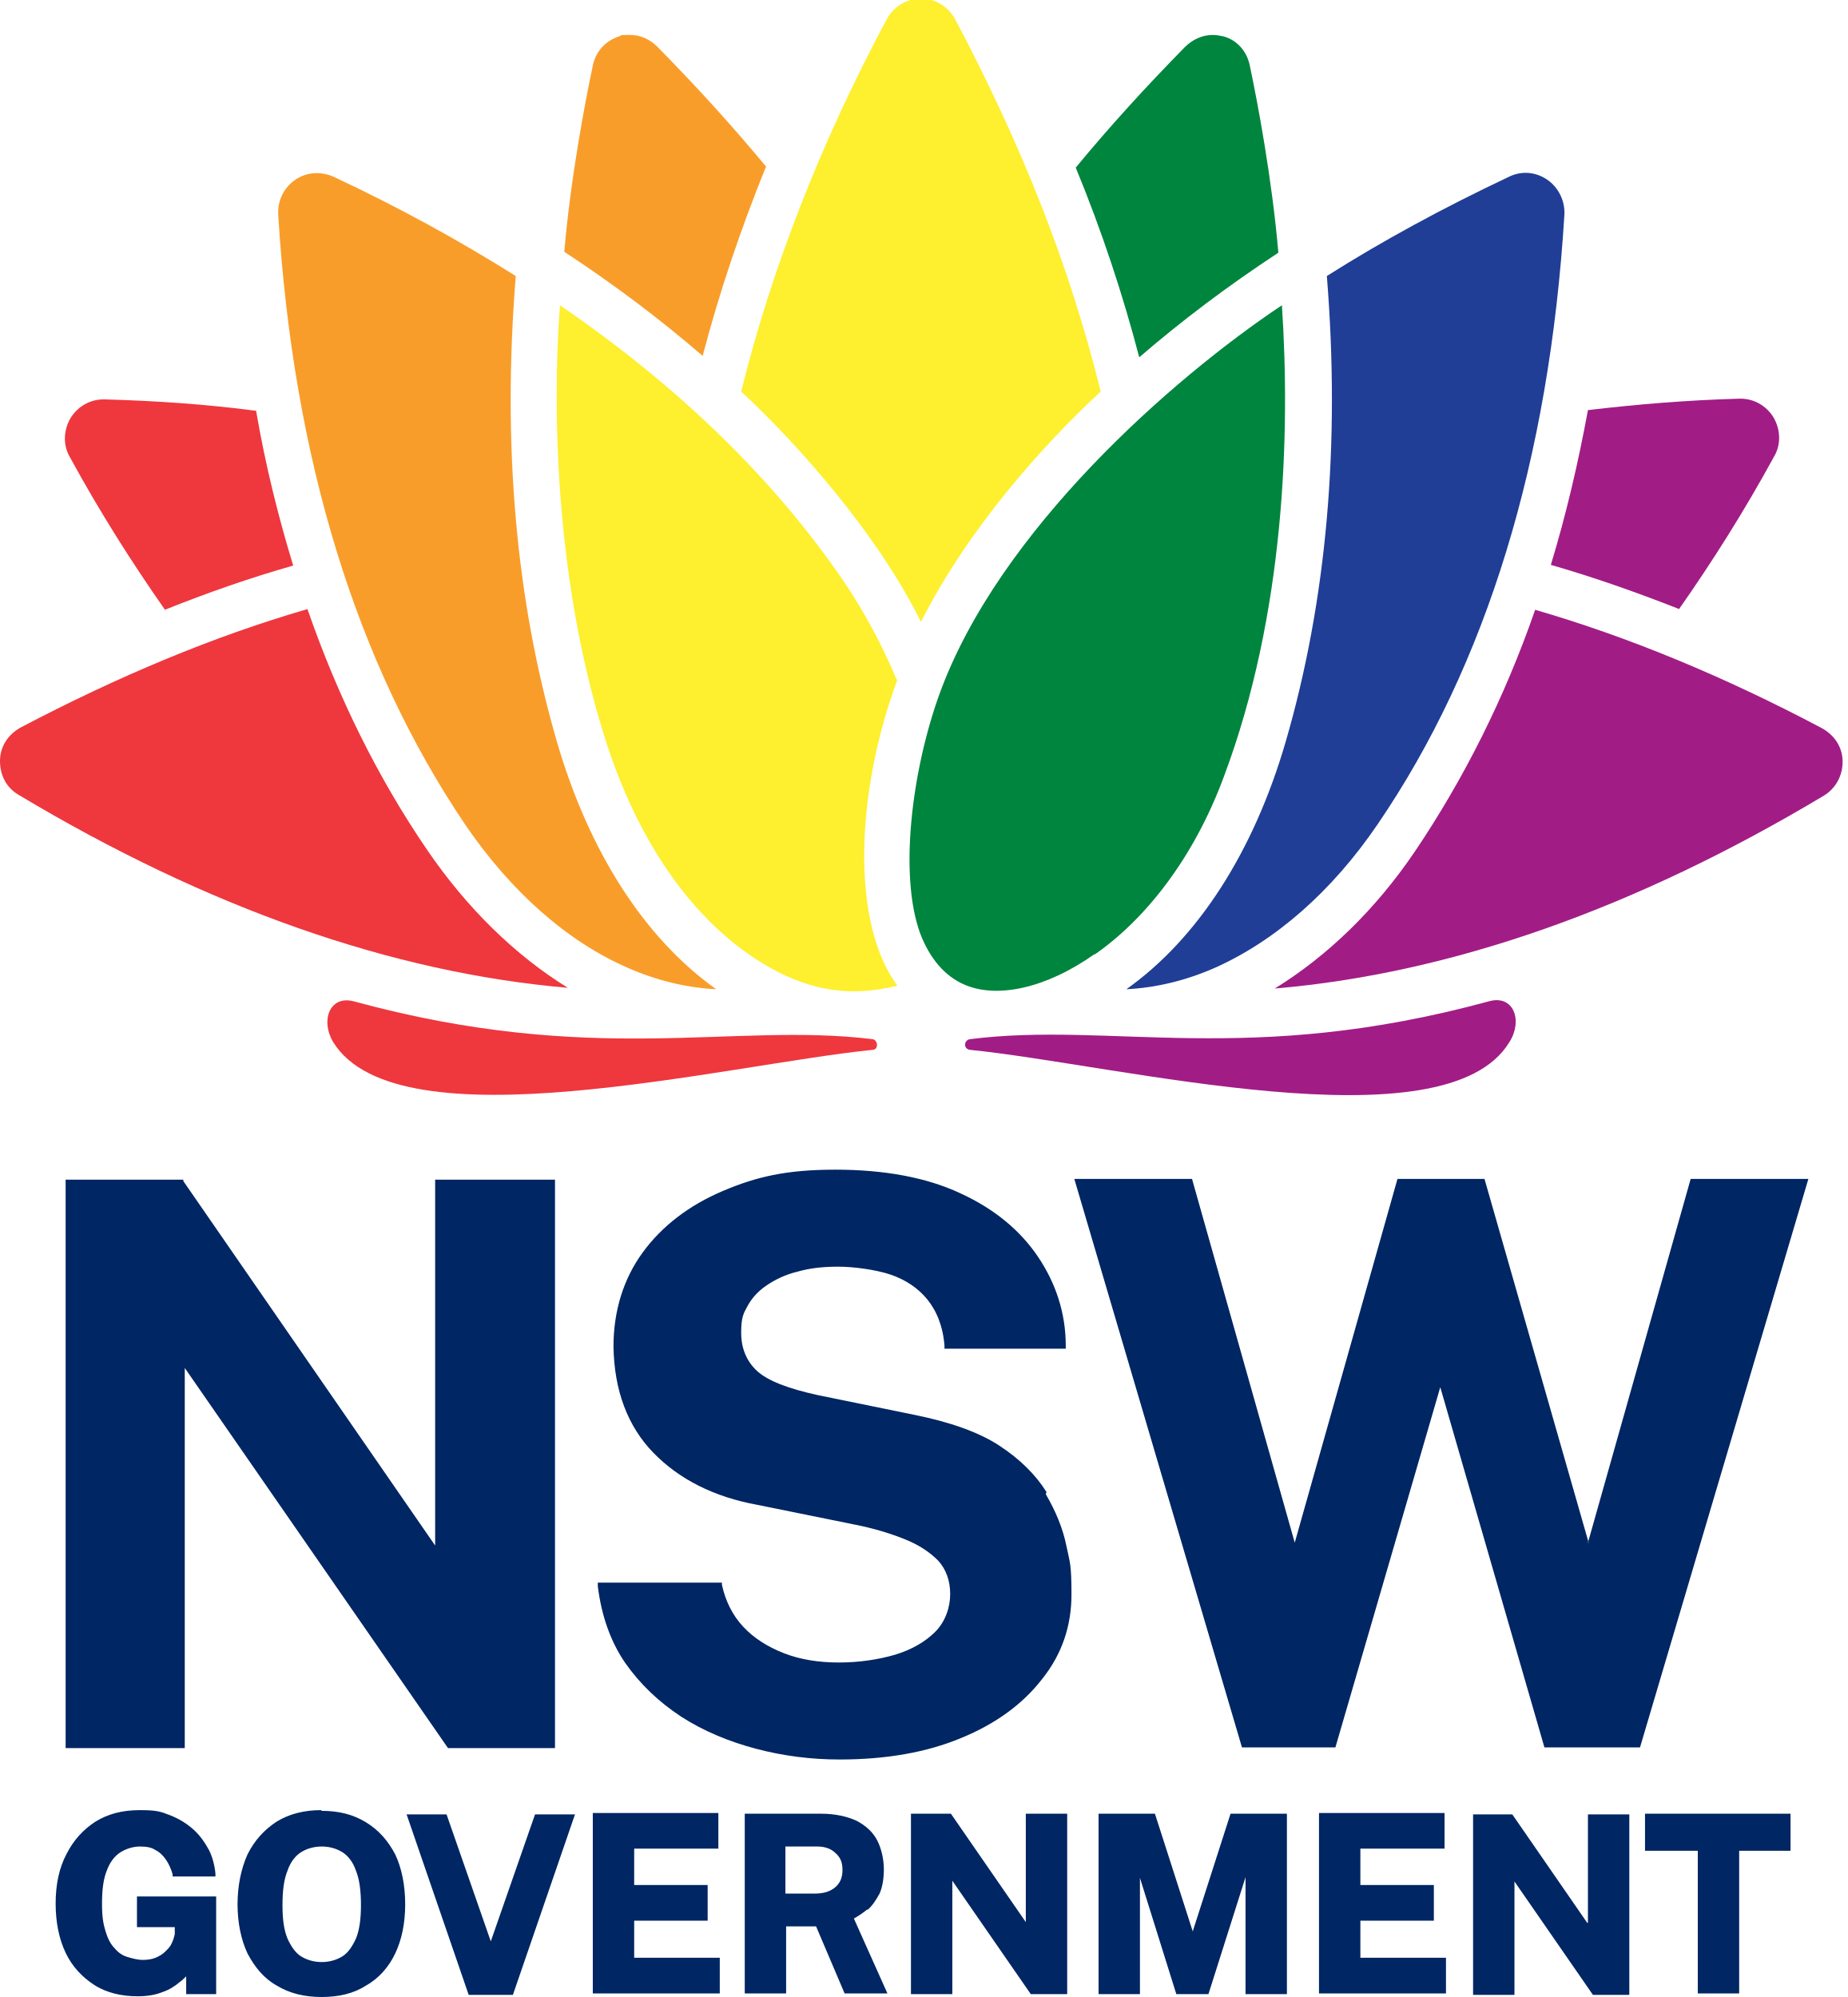
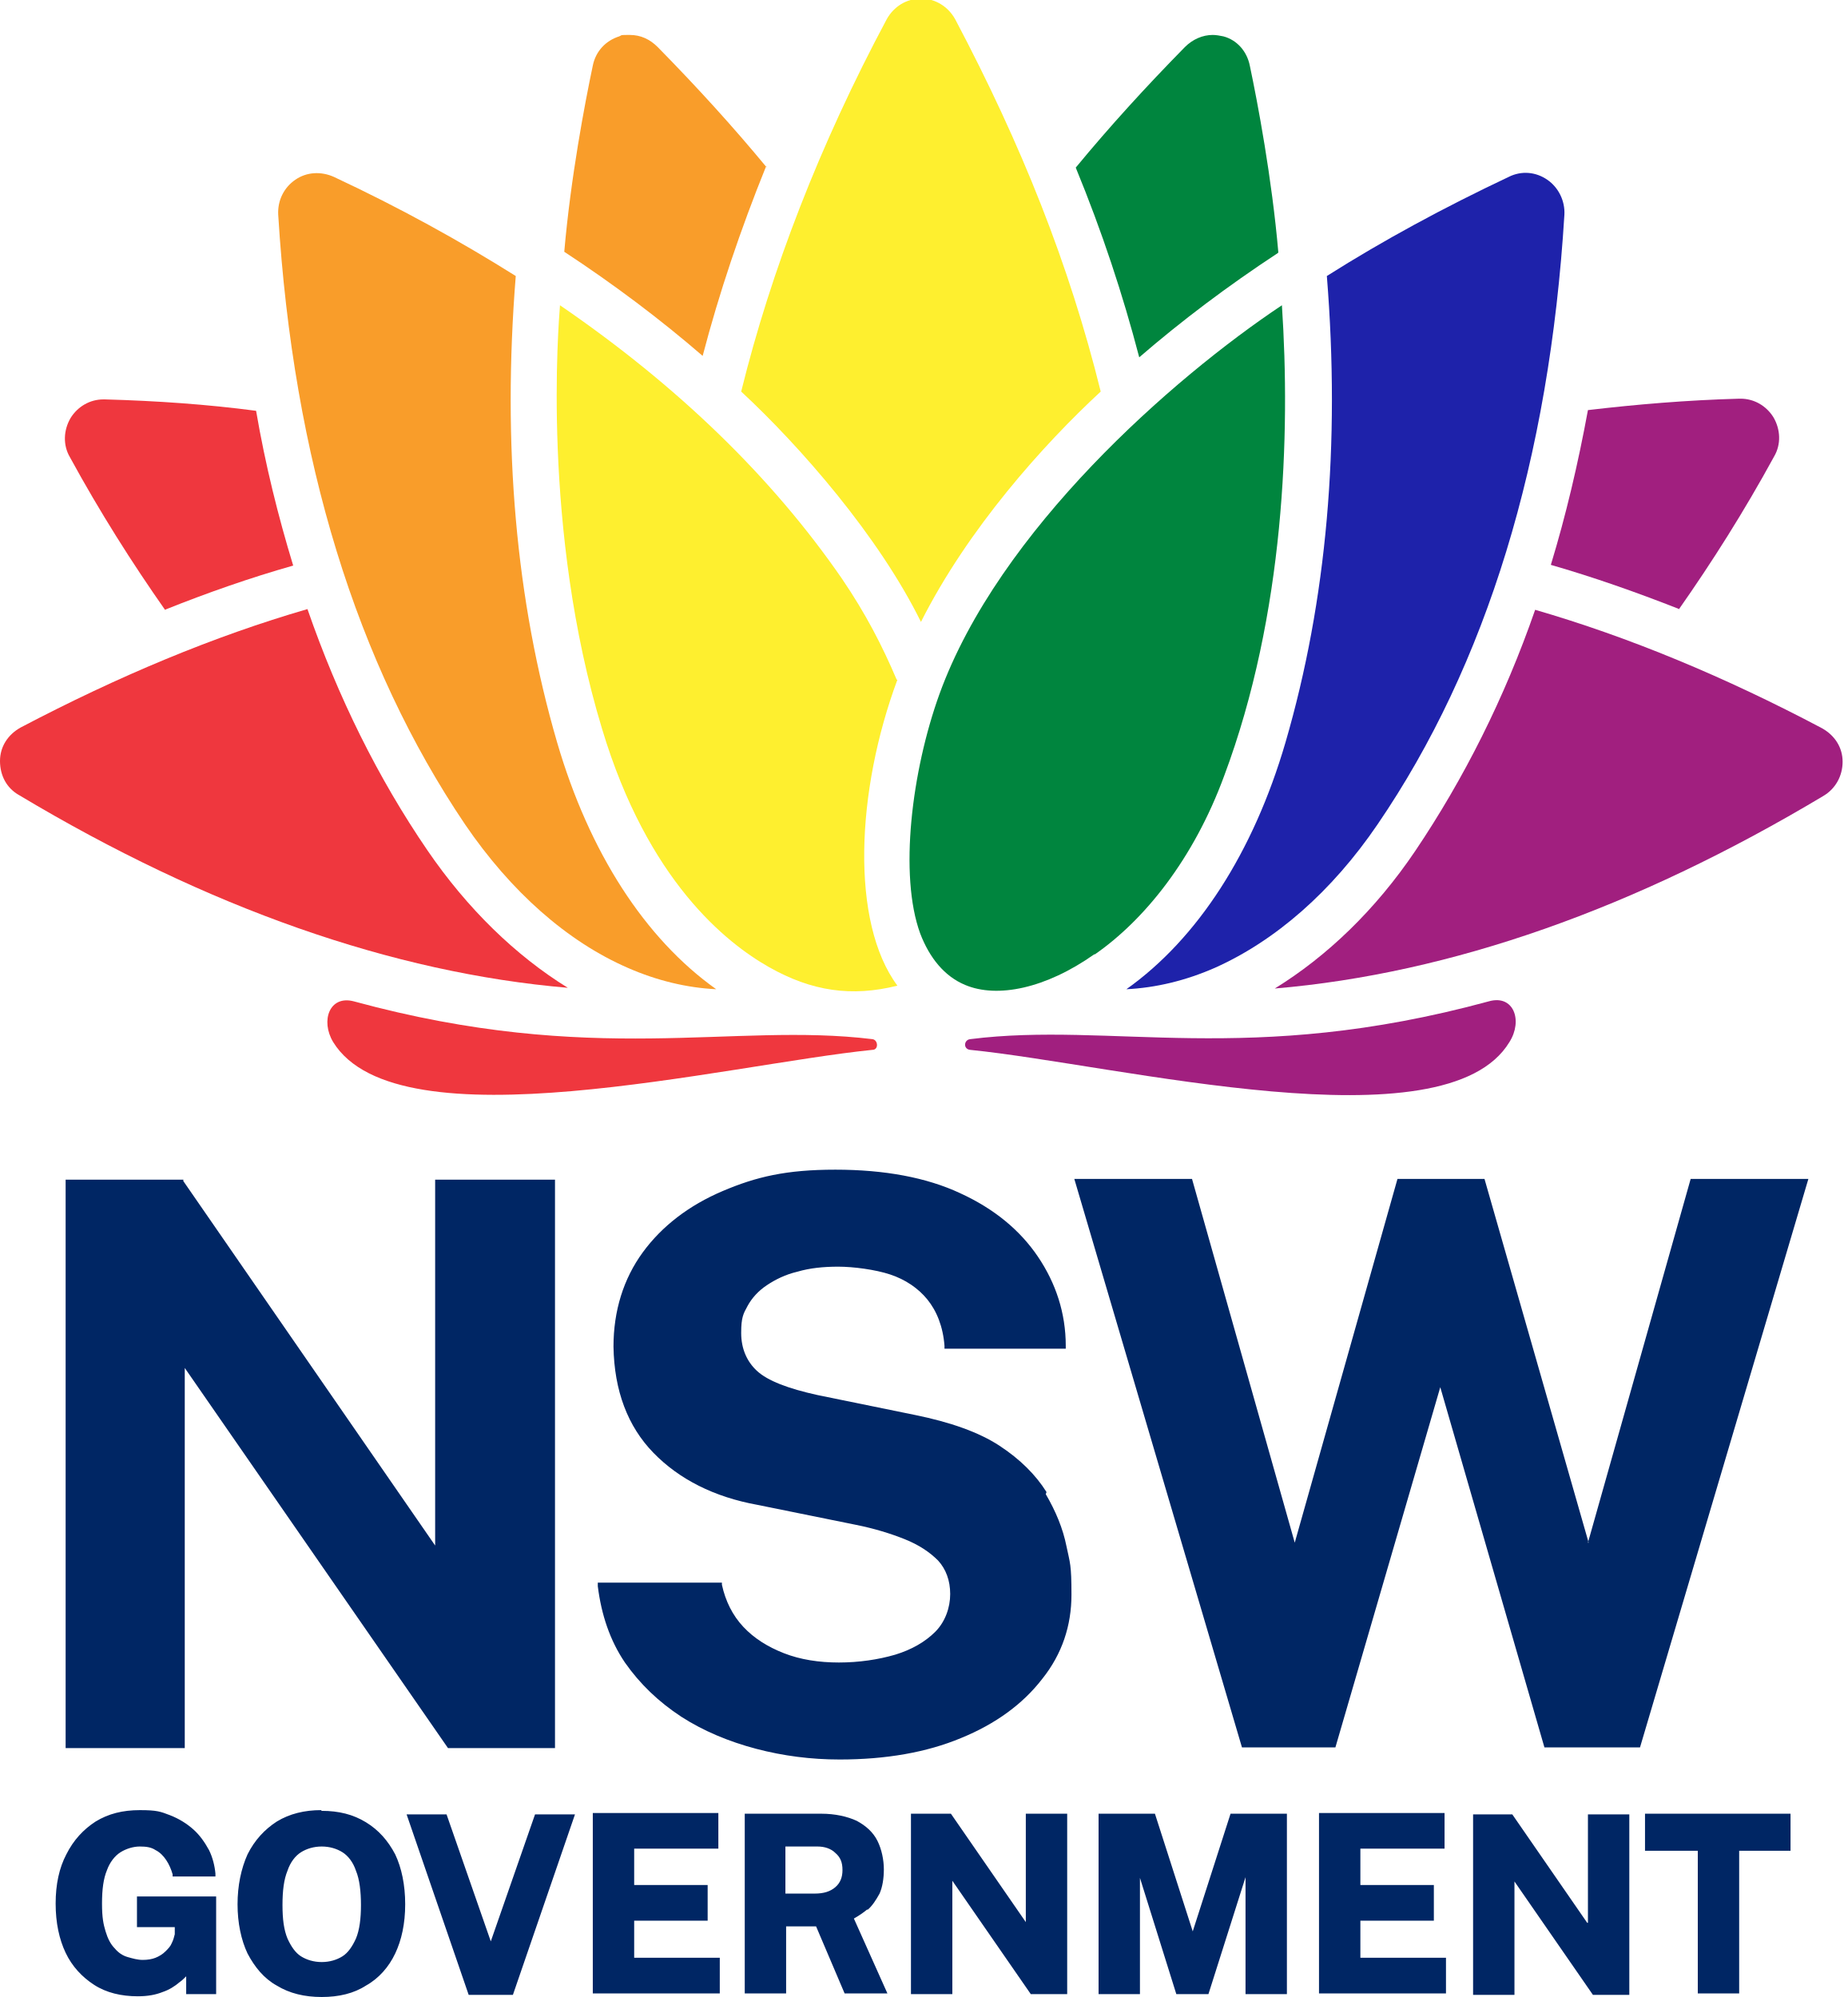
- <svg xmlns="http://www.w3.org/2000/svg" id="Layer_1" version="1.1" viewBox="0 0 259 280">
+ <svg xmlns="http://www.w3.org/2000/svg" viewBox="0 0 259 280">
  <defs>
    <style>
-       .st0 {
+       .rw-green {
        fill: #00853e;
      }

-       .st1 {
+       .rw-red {
        fill: #ef373e;
      }

-       .st2 {
-         fill: #203e96;
+       .rw-blue {
+         fill: #1e22aa;
      }

-       .st3 {
+       .rw-orange {
        fill: #f99d2a;
      }

-       .st4 {
+       .nsw-blue {
        fill: #002664;
        fill-rule: evenodd;
      }

-       .st5 {
-         fill: #a21c86;
+       .rw-purple {
+         fill: #a11f7f;
      }

-       .st6 {
+       .rw-yellow {
        fill: #feef2f;
      }
    </style>
  </defs>
-   <path class="st4" d="M24.2,270.2h-5v-4.3h11.1v13.7h-4.2v-2.5c-.3.3-.6.6-.9.8-.7.6-1.5,1.1-2.4,1.4-1,.4-2.1.6-3.5.6-2.3,0-4.4-.5-6.1-1.6-1.7-1.1-3.1-2.6-4-4.5-.9-1.9-1.4-4.2-1.4-6.9s.5-5,1.5-6.9c1-2,2.4-3.5,4.1-4.6,1.8-1.1,3.8-1.6,6.2-1.6s2.9.2,4.2.7c1.3.5,2.4,1.2,3.3,2,.9.8,1.6,1.8,2.2,2.9.5,1,.8,2.2.9,3.3v.4s-6,0-6,0v-.3c-.2-.7-.5-1.4-.9-2-.4-.6-.9-1.1-1.5-1.4-.6-.4-1.3-.5-2.2-.5s-1.9.3-2.7.8c-.8.5-1.5,1.4-1.9,2.5-.5,1.2-.7,2.7-.7,4.7s.2,2.9.5,3.9c.3,1,.7,1.8,1.3,2.4.5.6,1.1,1,1.8,1.2.7.2,1.4.4,2.1.4.7,0,1.3-.1,1.8-.3.5-.2,1-.5,1.4-.9.4-.4.7-.7.9-1.2.2-.4.3-.8.4-1.2v-1c.1,0,.1,0,.1,0ZM45.1,253.9c2.4,0,4.4.5,6.2,1.6,1.8,1.1,3.1,2.6,4.1,4.5.9,1.9,1.4,4.3,1.4,7s-.5,5-1.4,6.9c-.9,1.9-2.3,3.5-4.1,4.5-1.7,1.1-3.8,1.6-6.2,1.6s-4.5-.5-6.3-1.6c-1.8-1-3.1-2.6-4.1-4.5-.9-1.9-1.4-4.3-1.4-6.9s.5-5,1.4-7c1-2,2.4-3.5,4.1-4.6,1.8-1.1,3.9-1.6,6.2-1.6h0ZM45.1,275.1c1.1,0,2.1-.3,2.9-.8.8-.5,1.4-1.4,1.9-2.5.5-1.2.7-2.8.7-4.7s-.2-3.6-.7-4.8c-.4-1.2-1.1-2.1-1.9-2.6-.8-.5-1.8-.8-2.9-.8s-2.1.3-2.9.8c-.8.5-1.5,1.4-1.9,2.6-.5,1.2-.7,2.8-.7,4.8s.2,3.5.7,4.7c.5,1.1,1.1,2,1.9,2.5.8.5,1.8.8,2.9.8h0ZM68.8,272.2l-6.2-17.8h-5.6l8.7,25.3h6.2l8.7-25.3h-5.6l-6.2,17.8h0ZM99.2,269.3h-10.3v5.2h12v5h-17.8v-25.3h17.6v5h-11.8v5.1h10.3v4.9h0ZM121.6,267.8c.7-.6,1.2-1.4,1.7-2.3.4-.9.6-2.1.6-3.4s-.3-2.8-.9-4c-.6-1.2-1.6-2.1-2.9-2.8-1.3-.6-3-1-5-1h-10.7v25.2h5.8v-9.4h4.2l4,9.4h6l-4.7-10.5c.7-.4,1.3-.8,1.9-1.3ZM118.1,262.2c0,1-.3,1.8-1,2.4-.7.6-1.6.9-2.9.9h-4.1v-6.6h4.5c1,0,1.9.3,2.5.9.7.6,1,1.3,1,2.4h0ZM133.3,254.3l10.5,15.2v-15.2h5.8v25.3h-5.1l-11-15.9v15.9h-5.8v-25.3h5.5,0ZM167.2,270.8l-5.3-16.5h-7.9v25.3h5.8v-16.3l5.1,16.3h4.5l5.2-16.4v16.4h5.8v-25.3h-7.9l-5.3,16.5h0ZM201,269.3h-10.3v5.2h12v5h-17.8v-25.3h17.6v5h-11.8v5.1h10.3v4.9h0ZM222.5,269.6l-10.5-15.2h-5.5v25.3h5.8v-15.9l11,15.9h5.1v-25.3h-5.8v15.2h0ZM238,259.5h-7.4v-5.2h20.4v5.2h-7.2v20h-5.8v-20h0Z" />
-   <path class="st4" d="M146.7,209.2c-1.5-2.4-3.7-4.6-6.6-6.5-2.9-1.9-6.9-3.3-11.8-4.3l-13.7-2.8c-4.1-.9-7-2-8.5-3.4-1.4-1.3-2.2-3.1-2.2-5.3s.3-2.7.9-3.8c.6-1.1,1.5-2.1,2.7-2.9,1.2-.8,2.6-1.5,4.3-1.9,1.7-.5,3.6-.7,5.7-.7s5.2.4,7.3,1.1c2.1.7,3.9,1.9,5.2,3.5,1.3,1.6,2.2,3.8,2.4,6.5v.4h17v-.4c0-4.6-1.4-8.8-3.9-12.5-2.5-3.7-6.1-6.7-10.9-8.9-4.7-2.2-10.6-3.3-17.5-3.3s-11.1,1-15.8,3c-4.7,2-8.5,4.9-11.2,8.6-2.7,3.7-4.1,8.2-4.1,13.2.1,6.2,2,11.2,5.6,14.9,3.6,3.7,8.5,6.2,14.6,7.3l13.8,2.8c2.5.5,4.8,1.2,6.8,2,2,.8,3.5,1.8,4.7,3,1.1,1.2,1.7,2.8,1.7,4.7s-.7,3.9-2.1,5.3c-1.4,1.4-3.3,2.5-5.6,3.2-2.4.7-5.1,1.1-7.9,1.1s-5.4-.4-7.7-1.3c-2.3-.9-4.2-2.1-5.7-3.7-1.5-1.6-2.5-3.6-3-5.9v-.3h-17.4v.5c.5,4,1.7,7.6,3.8,10.7,2.1,3,4.7,5.5,7.9,7.6,3.1,2,6.7,3.5,10.5,4.5,3.8,1,7.7,1.5,11.7,1.5,6.5,0,12.2-1,17-3,4.9-2,8.7-4.8,11.4-8.3,2.8-3.5,4.1-7.5,4.1-11.8s-.2-4.4-.7-6.8c-.5-2.5-1.5-4.9-2.9-7.3h0ZM25.9,191.8l36.9,53.3h15v-79.7h-16.8v51.3l-35.3-51.1v-.2H9.2v79.7h16.7v-53.3h0ZM222.6,216.3l14.4-51h16.5l-23.6,79.7h-13.4l-14.6-50.5-14.7,50.5h-13.1l-23.5-79.7h16.5l14.4,51,14.4-51h12.2l14.6,51h0Z" />
+   <path class="nsw-blue" d="M24.2,270.2h-5v-4.3h11.1v13.7h-4.2v-2.5c-.3.3-.6.6-.9.8-.7.6-1.5,1.1-2.4,1.4-1,.4-2.1.6-3.5.6-2.3,0-4.4-.5-6.1-1.6-1.7-1.1-3.1-2.6-4-4.5-.9-1.9-1.4-4.2-1.4-6.9s.5-5,1.5-6.9c1-2,2.4-3.5,4.1-4.6,1.8-1.1,3.8-1.6,6.2-1.6s2.9.2,4.2.7c1.3.5,2.4,1.2,3.3,2,.9.8,1.6,1.8,2.2,2.9.5,1,.8,2.2.9,3.3v.4s-6,0-6,0v-.3c-.2-.7-.5-1.4-.9-2-.4-.6-.9-1.1-1.5-1.4-.6-.4-1.3-.5-2.2-.5s-1.9.3-2.7.8c-.8.5-1.5,1.4-1.9,2.5-.5,1.2-.7,2.7-.7,4.7s.2,2.9.5,3.9c.3,1,.7,1.8,1.3,2.4.5.6,1.1,1,1.8,1.2.7.2,1.4.4,2.1.4.7,0,1.3-.1,1.8-.3.5-.2,1-.5,1.4-.9.4-.4.7-.7.9-1.2.2-.4.3-.8.4-1.2v-1c.1,0,.1,0,.1,0ZM45.1,253.9c2.4,0,4.4.5,6.2,1.6,1.8,1.1,3.1,2.6,4.1,4.5.9,1.9,1.4,4.3,1.4,7s-.5,5-1.4,6.9c-.9,1.9-2.3,3.5-4.1,4.5-1.7,1.1-3.8,1.6-6.2,1.6s-4.5-.5-6.3-1.6c-1.8-1-3.1-2.6-4.1-4.5-.9-1.9-1.4-4.3-1.4-6.9s.5-5,1.4-7c1-2,2.4-3.5,4.1-4.6,1.8-1.1,3.9-1.6,6.2-1.6h0ZM45.1,275.1c1.1,0,2.1-.3,2.9-.8.8-.5,1.4-1.4,1.9-2.5.5-1.2.7-2.8.7-4.7s-.2-3.6-.7-4.8c-.4-1.2-1.1-2.1-1.9-2.6-.8-.5-1.8-.8-2.9-.8s-2.1.3-2.9.8c-.8.5-1.5,1.4-1.9,2.6-.5,1.2-.7,2.8-.7,4.8s.2,3.5.7,4.7c.5,1.1,1.1,2,1.9,2.5.8.5,1.8.8,2.9.8h0ZM68.8,272.2l-6.2-17.8h-5.6l8.7,25.3h6.2l8.7-25.3h-5.6l-6.2,17.8h0ZM99.2,269.3h-10.3v5.2h12v5h-17.8v-25.3h17.6v5h-11.8v5.1h10.3v4.9h0ZM121.6,267.8c.7-.6,1.2-1.4,1.7-2.3.4-.9.6-2.1.6-3.4s-.3-2.8-.9-4c-.6-1.2-1.6-2.1-2.9-2.8-1.3-.6-3-1-5-1h-10.7v25.2h5.8v-9.4h4.2l4,9.4h6l-4.7-10.5c.7-.4,1.3-.8,1.9-1.3ZM118.1,262.2c0,1-.3,1.8-1,2.4-.7.6-1.6.9-2.9.9h-4.1v-6.6h4.5c1,0,1.9.3,2.5.9.7.6,1,1.3,1,2.4h0ZM133.3,254.3l10.5,15.2v-15.2h5.8v25.3h-5.1l-11-15.9v15.9h-5.8v-25.3h5.5,0ZM167.2,270.8l-5.3-16.5h-7.9v25.3h5.8v-16.3l5.1,16.3h4.5l5.2-16.4v16.4h5.8v-25.3h-7.9l-5.3,16.5h0ZM201,269.3h-10.3v5.2h12v5h-17.8v-25.3h17.6v5h-11.8v5.1h10.3v4.9h0ZM222.5,269.6l-10.5-15.2h-5.5v25.3h5.8v-15.9l11,15.9h5.1v-25.3h-5.8v15.2h0ZM238,259.5h-7.4v-5.2h20.4v5.2h-7.2v20h-5.8v-20h0Z" />
+   <path class="nsw-blue" d="M146.7,209.2c-1.5-2.4-3.7-4.6-6.6-6.5-2.9-1.9-6.9-3.3-11.8-4.3l-13.7-2.8c-4.1-.9-7-2-8.5-3.4-1.4-1.3-2.2-3.1-2.2-5.3s.3-2.7.9-3.8c.6-1.1,1.5-2.1,2.7-2.9,1.2-.8,2.6-1.5,4.3-1.9,1.7-.5,3.6-.7,5.7-.7s5.2.4,7.3,1.1c2.1.7,3.9,1.9,5.2,3.5,1.3,1.6,2.2,3.8,2.4,6.5v.4h17v-.4c0-4.6-1.4-8.8-3.9-12.5-2.5-3.7-6.1-6.7-10.9-8.9-4.7-2.2-10.6-3.3-17.5-3.3s-11.1,1-15.8,3c-4.7,2-8.5,4.9-11.2,8.6-2.7,3.7-4.1,8.2-4.1,13.2.1,6.2,2,11.2,5.6,14.9,3.6,3.7,8.5,6.2,14.6,7.3l13.8,2.8c2.5.5,4.8,1.2,6.8,2,2,.8,3.5,1.8,4.7,3,1.1,1.2,1.7,2.8,1.7,4.7s-.7,3.9-2.1,5.3c-1.4,1.4-3.3,2.5-5.6,3.2-2.4.7-5.1,1.1-7.9,1.1s-5.4-.4-7.7-1.3c-2.3-.9-4.2-2.1-5.7-3.7-1.5-1.6-2.5-3.6-3-5.9v-.3h-17.4v.5c.5,4,1.7,7.6,3.8,10.7,2.1,3,4.7,5.5,7.9,7.6,3.1,2,6.7,3.5,10.5,4.5,3.8,1,7.7,1.5,11.7,1.5,6.5,0,12.2-1,17-3,4.9-2,8.7-4.8,11.4-8.3,2.8-3.5,4.1-7.5,4.1-11.8s-.2-4.4-.7-6.8c-.5-2.5-1.5-4.9-2.9-7.3h0ZM25.9,191.8l36.9,53.3h15v-79.7h-16.8v51.3l-35.3-51.1v-.2H9.2v79.7h16.7v-53.3h0ZM222.6,216.3l14.4-51h16.5l-23.6,79.7h-13.4l-14.6-50.5-14.7,50.5h-13.1l-23.5-79.7h16.5l14.4,51,14.4-51h12.2l14.6,51h0Z" />
  <g>
-     <path class="st1" d="M122.3,145.7c-19.7-2.4-38.9,3.9-72.7-5.3-3.4-.9-4.7,2.7-2.9,5.7,9.1,14.8,54.9,3.2,75.6,1.1.9,0,.8-1.4,0-1.5" />
-     <path class="st5" d="M208.7,140.4c-33.8,9.2-52.9,2.8-72.7,5.3-.9.1-1,1.4,0,1.5,20.8,2.1,66.6,13.8,75.6-1.1,1.9-3,.6-6.7-2.9-5.7" />
-     <path class="st1" d="M59.9,119.2c-6.9-10.1-12.5-21.4-16.8-33.8-13.1,3.8-26.5,9.4-40.2,16.6C1.1,103,0,104.7,0,106.7c0,2,.9,3.8,2.7,4.8,26.4,15.8,52.3,24.9,76.9,27-7.3-4.5-14.1-11.1-19.7-19.3" />
-     <path class="st1" d="M23.1,85.5c6-2.4,12-4.5,18-6.2-2.1-6.9-3.9-14.1-5.2-21.7-6.8-.9-13.9-1.4-21.2-1.6,0,0-.1,0-.2,0-1.9,0-3.6,1-4.6,2.6-1,1.7-1.1,3.8-.1,5.5,4.2,7.7,8.7,14.8,13.4,21.5" />
-     <path class="st3" d="M88,135.7c4.1,1.8,8.3,2.8,12.4,3-10-7.1-17.8-19.2-22.3-34.6-5.8-19.9-7.7-41.7-5.8-65.4-7.8-4.9-16.3-9.6-25.5-13.9-1.8-.8-3.8-.7-5.4.4-1.6,1.1-2.5,2.9-2.4,4.9,2.1,34.3,11,63,26.2,85.5,6.4,9.4,14.3,16.4,22.8,20.1" />
-     <path class="st3" d="M107.5,23.5c-4.7-5.7-9.8-11.3-15.3-16.9-1.1-1.1-2.4-1.7-3.9-1.7s-1,0-1.5.2c-1.9.6-3.3,2.1-3.7,4.1-1.1,5.2-3.1,15.7-4,26.1,7,4.6,13.5,9.5,19.4,14.6,2.3-8.8,5.3-17.7,8.9-26.6" />
-     <path class="st5" d="M255.4,102.1c-13.6-7.2-27.1-12.8-40.2-16.6-4.3,12.4-10,23.7-16.8,33.8-5.6,8.3-12.4,14.8-19.7,19.3,24.7-2.1,50.5-11.2,76.9-27,1.7-1,2.7-2.8,2.7-4.8s-1.1-3.7-2.9-4.7" />
-     <path class="st5" d="M235.3,85.5c4.7-6.7,9.2-13.8,13.4-21.5,1-1.7.9-3.8-.1-5.5-1-1.6-2.7-2.6-4.6-2.6s-.1,0-.2,0c-7.3.2-14.4.8-21.2,1.6-1.4,7.6-3.1,14.8-5.2,21.7,5.9,1.7,11.9,3.8,18,6.2" />
-     <path class="st2" d="M180.2,104.1c-4.5,15.4-12.3,27.5-22.3,34.6,4.1-.2,8.3-1.2,12.4-3,8.5-3.8,16.4-10.7,22.8-20.1,15.3-22.4,24.1-51.2,26.2-85.5.1-1.9-.8-3.8-2.4-4.9-1.6-1.1-3.6-1.3-5.4-.4-9.1,4.3-17.6,8.9-25.5,13.9,1.9,23.6,0,45.5-5.8,65.4" />
-     <path class="st0" d="M179.2,35.4c-.9-10.4-2.9-21-4-26.2-.4-2-1.8-3.6-3.7-4.1-.5-.1-1-.2-1.5-.2-1.4,0-2.8.6-3.9,1.7-5.5,5.6-10.6,11.2-15.3,16.9,3.7,9,6.6,17.8,8.9,26.6,5.9-5.1,12.4-10,19.4-14.6" />
-     <path class="st6" d="M129.1,87.2c6.6-13.1,17.2-24.9,25.2-32.3-4.4-17.8-11.1-34.6-20.4-52.2-1-1.8-2.8-2.9-4.8-2.9s-3.8,1.1-4.8,2.9c-9.4,17.6-16.2,35.2-20.4,52.2,8.3,7.7,19.3,20.3,25.2,32.3" />
-     <path class="st0" d="M153.5,133.8c6.9-4.8,13.8-13.3,18.1-25,8.5-22.7,9.3-48,8.1-66-15.3,10.2-39.7,31.6-48,54.5-3.9,10.8-5.7,25.4-2.7,33.6,1.3,3.4,3.4,6,6.3,7.2,4.5,1.9,11.3.5,18.1-4.3" />
-     <path class="st6" d="M125.7,95.3c-2-4.7-4.3-9.2-7.7-14.2-9.8-14.2-23-27-39.5-38.3-.2,2.7-2.6,31.4,5.9,59.4,6.4,21.3,17.4,30,23.4,33.4,6,3.4,11.6,4.2,18,2.6-6.6-8.9-5.8-27.3,0-42.9" />
+     <path class="rw-red" d="M122.3,145.7c-19.7-2.4-38.9,3.9-72.7-5.3-3.4-.9-4.7,2.7-2.9,5.7,9.1,14.8,54.9,3.2,75.6,1.1.9,0,.8-1.4,0-1.5" />
+     <path class="rw-purple" d="M208.7,140.4c-33.8,9.2-52.9,2.8-72.7,5.3-.9.1-1,1.4,0,1.5,20.8,2.1,66.6,13.8,75.6-1.1,1.9-3,.6-6.7-2.9-5.7" />
+     <path class="rw-red" d="M59.9,119.2c-6.9-10.1-12.5-21.4-16.8-33.8-13.1,3.8-26.5,9.4-40.2,16.6C1.1,103,0,104.7,0,106.7c0,2,.9,3.8,2.7,4.8,26.4,15.8,52.3,24.9,76.9,27-7.3-4.5-14.1-11.1-19.7-19.3" />
+     <path class="rw-red" d="M23.1,85.5c6-2.4,12-4.5,18-6.2-2.1-6.9-3.9-14.1-5.2-21.7-6.8-.9-13.9-1.4-21.2-1.6,0,0-.1,0-.2,0-1.9,0-3.6,1-4.6,2.6-1,1.7-1.1,3.8-.1,5.5,4.2,7.7,8.7,14.8,13.4,21.5" />
+     <path class="rw-orange" d="M88,135.7c4.1,1.8,8.3,2.8,12.4,3-10-7.1-17.8-19.2-22.3-34.6-5.8-19.9-7.7-41.7-5.8-65.4-7.8-4.9-16.3-9.6-25.5-13.9-1.8-.8-3.8-.7-5.4.4-1.6,1.1-2.5,2.9-2.4,4.9,2.1,34.3,11,63,26.2,85.5,6.4,9.4,14.3,16.4,22.8,20.1" />
+     <path class="rw-orange" d="M107.5,23.5c-4.7-5.7-9.8-11.3-15.3-16.9-1.1-1.1-2.4-1.7-3.9-1.7s-1,0-1.5.2c-1.9.6-3.3,2.1-3.7,4.1-1.1,5.2-3.1,15.7-4,26.1,7,4.6,13.5,9.5,19.4,14.6,2.3-8.8,5.3-17.7,8.9-26.6" />
+     <path class="rw-purple" d="M255.4,102.1c-13.6-7.2-27.1-12.8-40.2-16.6-4.3,12.4-10,23.7-16.8,33.8-5.6,8.3-12.4,14.8-19.7,19.3,24.7-2.1,50.5-11.2,76.9-27,1.7-1,2.7-2.8,2.7-4.8s-1.1-3.7-2.9-4.7" />
+     <path class="rw-purple" d="M235.3,85.5c4.7-6.7,9.2-13.8,13.4-21.5,1-1.7.9-3.8-.1-5.5-1-1.6-2.7-2.6-4.6-2.6s-.1,0-.2,0c-7.3.2-14.4.8-21.2,1.6-1.4,7.6-3.1,14.8-5.2,21.7,5.9,1.7,11.9,3.8,18,6.2" />
+     <path class="rw-blue" d="M180.2,104.1c-4.5,15.4-12.3,27.5-22.3,34.6,4.1-.2,8.3-1.2,12.4-3,8.5-3.8,16.4-10.7,22.8-20.1,15.3-22.4,24.1-51.2,26.2-85.5.1-1.9-.8-3.8-2.4-4.9-1.6-1.1-3.6-1.3-5.4-.4-9.1,4.3-17.6,8.9-25.5,13.9,1.9,23.6,0,45.5-5.8,65.4" />
+     <path class="rw-green" d="M179.2,35.4c-.9-10.4-2.9-21-4-26.2-.4-2-1.8-3.6-3.7-4.1-.5-.1-1-.2-1.5-.2-1.4,0-2.8.6-3.9,1.7-5.5,5.6-10.6,11.2-15.3,16.9,3.7,9,6.6,17.8,8.9,26.6,5.9-5.1,12.4-10,19.4-14.6" />
+     <path class="rw-yellow" d="M129.1,87.2c6.6-13.1,17.2-24.9,25.2-32.3-4.4-17.8-11.1-34.6-20.4-52.2-1-1.8-2.8-2.9-4.8-2.9s-3.8,1.1-4.8,2.9c-9.4,17.6-16.2,35.2-20.4,52.2,8.3,7.7,19.3,20.3,25.2,32.3" />
+     <path class="rw-green" d="M153.5,133.8c6.9-4.8,13.8-13.3,18.1-25,8.5-22.7,9.3-48,8.1-66-15.3,10.2-39.7,31.6-48,54.5-3.9,10.8-5.7,25.4-2.7,33.6,1.3,3.4,3.4,6,6.3,7.2,4.5,1.9,11.3.5,18.1-4.3" />
+     <path class="rw-yellow" d="M125.7,95.3c-2-4.7-4.3-9.2-7.7-14.2-9.8-14.2-23-27-39.5-38.3-.2,2.7-2.6,31.4,5.9,59.4,6.4,21.3,17.4,30,23.4,33.4,6,3.4,11.6,4.2,18,2.6-6.6-8.9-5.8-27.3,0-42.9" />
  </g>
</svg>
